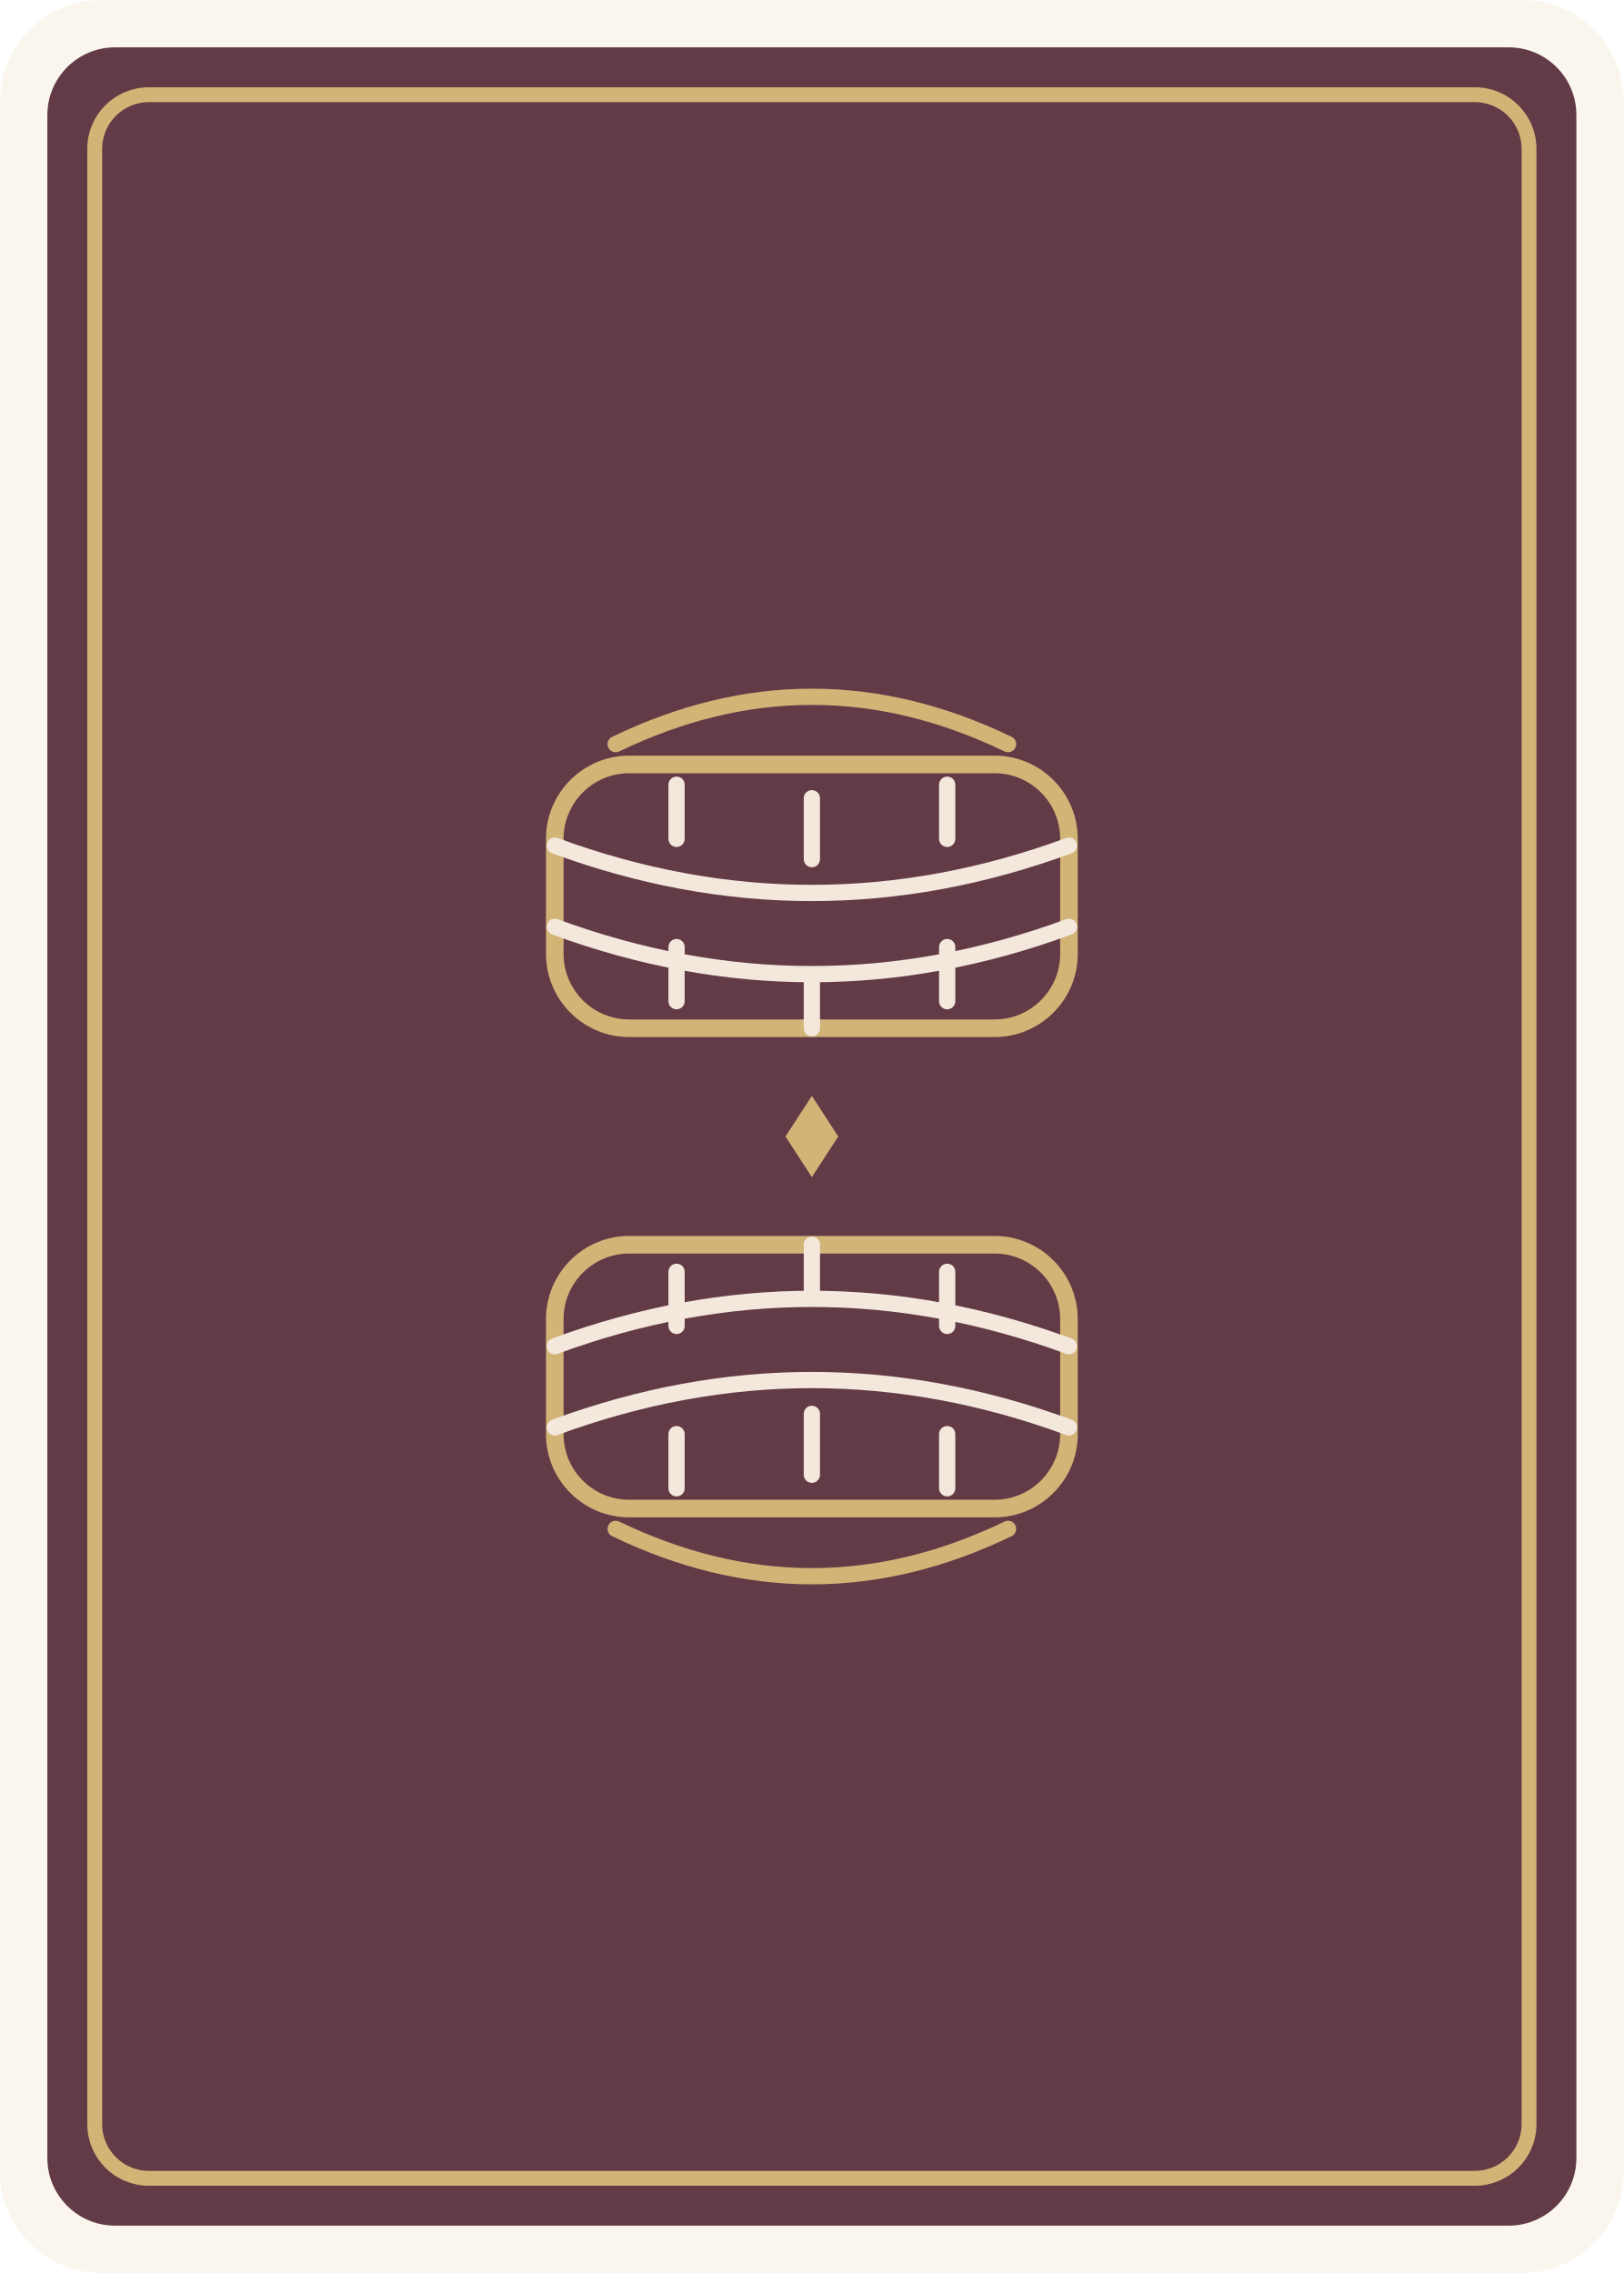
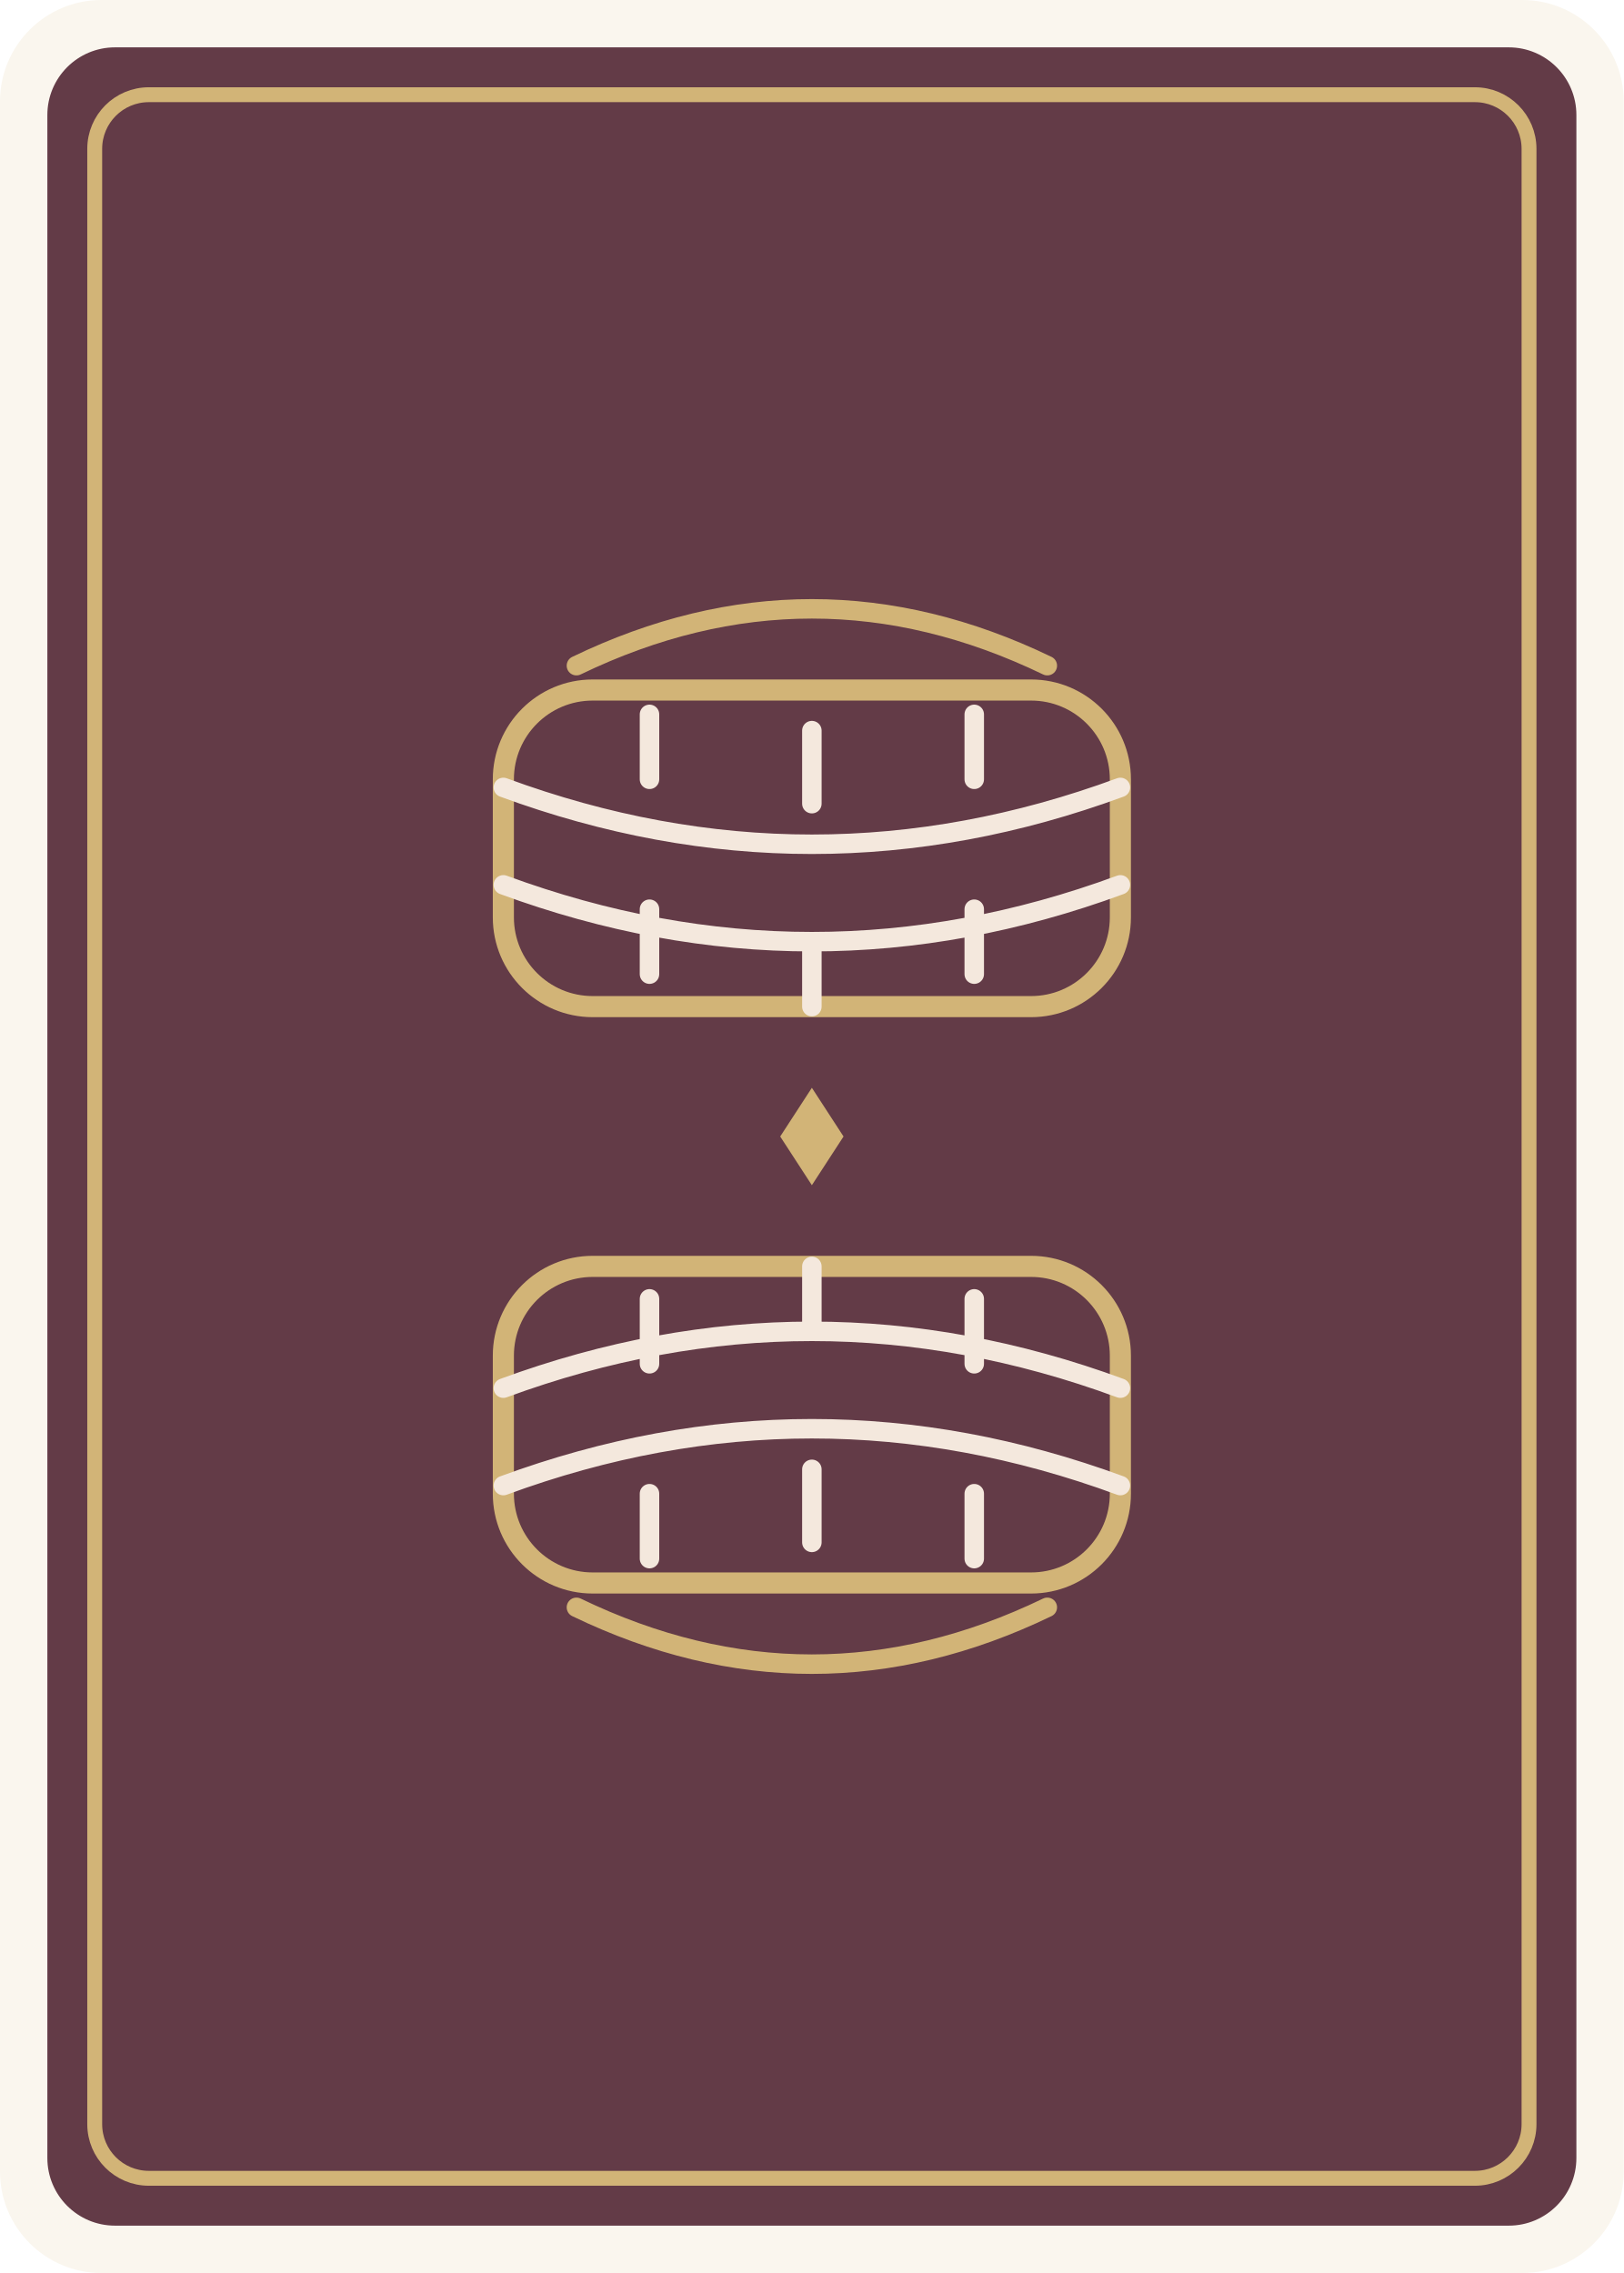
<svg xmlns="http://www.w3.org/2000/svg" width="240" height="336" viewBox="0 0 240 336" role="img" aria-labelledby="title">
  <rect width="240" height="336" rx="15" fill="#FAF6EE" />
  <rect x="7" y="7" width="226" height="322" rx="10" fill="#633B47" />
  <rect x="14" y="14" width="212" height="308" rx="8" fill="none" stroke="#D2B477" stroke-width="2.2" />
-   <g transform="translate(120 168)">
+   <g data-artwork="center" transform="translate(120 168) scale(1.2)">
    <g transform="translate(0 -34)">
      <rect x="-38" y="-21" width="76" height="39" rx="11" fill="#633B47" stroke="#D2B477" stroke-width="2.6" />
      <path d="M-38-9Q0 5 38-9M-38 3Q0 17 38 3M-20-18V-10M0-16V-7M20-18V-10M-20 6V14M0 10V18M20 6V14" stroke="#F4E8DD" stroke-width="2.4" fill="none" stroke-linecap="round" stroke-linejoin="round" />
      <path d="M-29-24Q0-38 29-24" stroke="#D2B477" stroke-width="2.4" fill="none" stroke-linecap="round" stroke-linejoin="round" />
    </g>
    <g transform="rotate(180)">
      <g transform="translate(0 -34)">
        <rect x="-38" y="-21" width="76" height="39" rx="11" fill="#633B47" stroke="#D2B477" stroke-width="2.6" />
        <path d="M-38-9Q0 5 38-9M-38 3Q0 17 38 3M-20-18V-10M0-16V-7M20-18V-10M-20 6V14M0 10V18M20 6V14" stroke="#F4E8DD" stroke-width="2.4" fill="none" stroke-linecap="round" stroke-linejoin="round" />
        <path d="M-29-24Q0-38 29-24" stroke="#D2B477" stroke-width="2.4" fill="none" stroke-linecap="round" stroke-linejoin="round" />
      </g>
    </g>
    <g transform="translate(0 0)">
      <path d="M0 -6 3.9 0 0 6 -3.9 0Z" fill="#D2B477" />
    </g>
  </g>
</svg>
